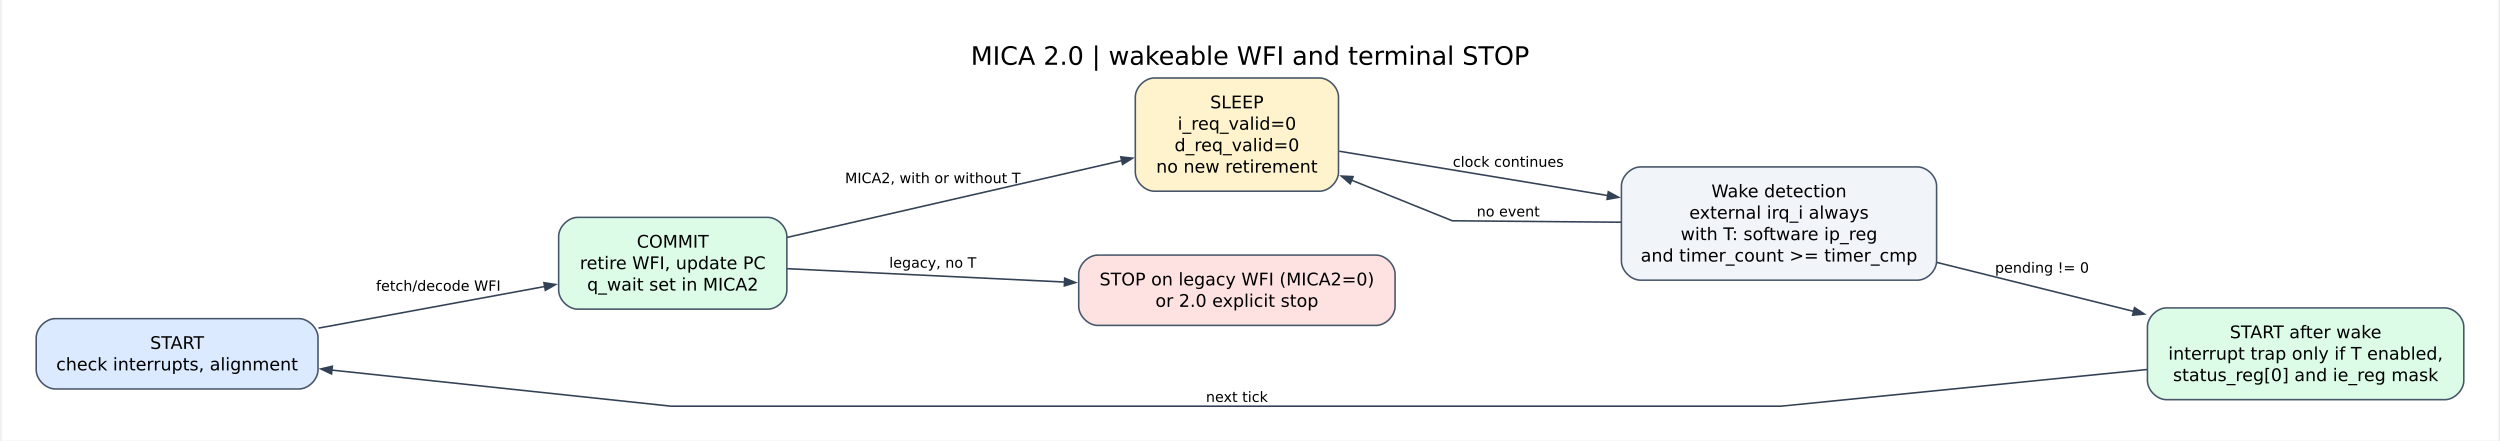
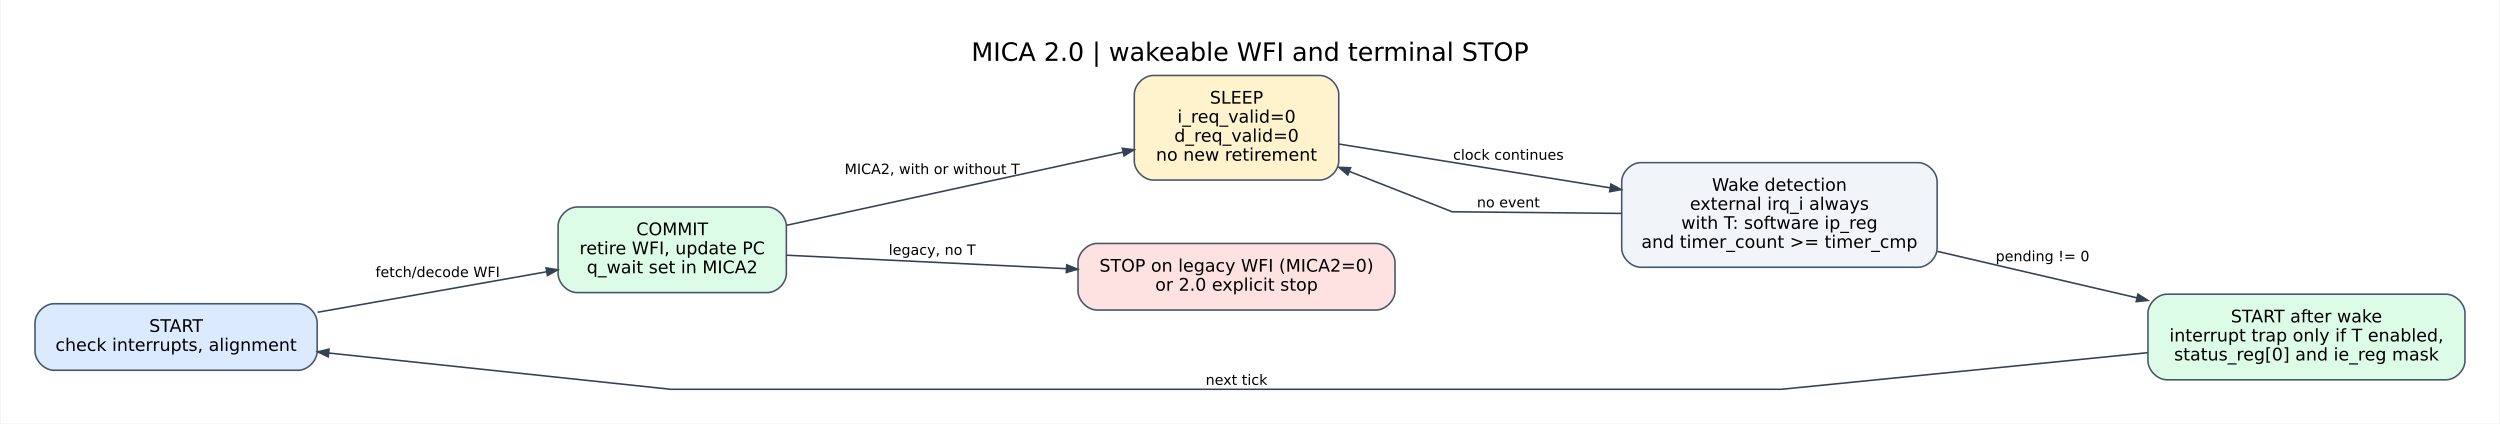
- <svg xmlns="http://www.w3.org/2000/svg" width="1572pt" height="277pt" viewBox="0.00 0.00 1571.55 277.34">
-   <g id="graph0" class="graph" transform="scale(1 1) rotate(0) translate(21.6 255.74)">
-     <polygon fill="white" stroke="none" points="-21.6,21.6 -21.6,-255.74 1549.95,-255.74 1549.95,21.6 -21.6,21.6" />
-     <text text-anchor="middle" x="764.18" y="-214.94" font-family="DejaVu Sans" font-size="16.00">MICA 2.0 | wakeable WFI and terminal STOP</text>
+ <svg xmlns="http://www.w3.org/2000/svg" width="1576pt" height="267pt" viewBox="0.00 0.00 1576.20 267.20">
+   <g id="graph0" class="graph" transform="scale(1 1) rotate(0) translate(21.6 245.6)">
+     <polygon fill="white" stroke="transparent" points="-21.6,21.6 -21.6,-245.6 1554.6,-245.6 1554.6,21.6 -21.6,21.6" />
+     <text text-anchor="middle" x="766.5" y="-207.2" font-family="DejaVu Sans" font-size="16.00">MICA 2.0 | wakeable WFI and terminal STOP</text>
    <g id="node1" class="node">
-       <path fill="#dbeafe" stroke="#475569" d="M165.42,-55.14C165.42,-55.14 12,-55.14 12,-55.14 6,-55.14 0,-49.14 0,-43.14 0,-43.14 0,-22.86 0,-22.86 0,-16.86 6,-10.86 12,-10.86 12,-10.86 165.42,-10.86 165.42,-10.86 171.42,-10.86 177.42,-16.86 177.42,-22.86 177.42,-22.86 177.42,-43.14 177.42,-43.14 177.42,-49.14 171.42,-55.14 165.42,-55.14" />
-       <text text-anchor="middle" x="88.71" y="-36.05" font-family="DejaVu Sans" font-size="11.00">START</text>
-       <text text-anchor="middle" x="88.71" y="-22.55" font-family="DejaVu Sans" font-size="11.00">check interrupts, alignment</text>
+       <path fill="#dbeafe" stroke="#475569" d="M166,-54C166,-54 12,-54 12,-54 6,-54 0,-48 0,-42 0,-42 0,-24 0,-24 0,-18 6,-12 12,-12 12,-12 166,-12 166,-12 172,-12 178,-18 178,-24 178,-24 178,-42 178,-42 178,-48 172,-54 166,-54" />
+       <text text-anchor="middle" x="89" y="-36.2" font-family="DejaVu Sans" font-size="11.00">START</text>
+       <text text-anchor="middle" x="89" y="-24.2" font-family="DejaVu Sans" font-size="11.00">check interrupts, alignment</text>
    </g>
    <g id="node2" class="node">
-       <path fill="#dcfce7" stroke="#475569" d="M460.59,-118.89C460.59,-118.89 340.92,-118.89 340.92,-118.89 334.92,-118.89 328.92,-112.89 328.92,-106.89 328.92,-106.89 328.92,-73.11 328.92,-73.11 328.92,-67.11 334.92,-61.11 340.92,-61.11 340.92,-61.11 460.59,-61.11 460.59,-61.11 466.59,-61.11 472.59,-67.11 472.59,-73.11 472.59,-73.11 472.59,-106.89 472.59,-106.89 472.59,-112.89 466.59,-118.89 460.59,-118.89" />
-       <text text-anchor="middle" x="400.76" y="-99.8" font-family="DejaVu Sans" font-size="11.00">COMMIT</text>
-       <text text-anchor="middle" x="400.76" y="-86.3" font-family="DejaVu Sans" font-size="11.00">retire WFI, update PC</text>
-       <text text-anchor="middle" x="400.76" y="-72.8" font-family="DejaVu Sans" font-size="11.00">q_wait set in MICA2</text>
+       <path fill="#dcfce7" stroke="#475569" d="M462,-115C462,-115 342,-115 342,-115 336,-115 330,-109 330,-103 330,-103 330,-73 330,-73 330,-67 336,-61 342,-61 342,-61 462,-61 462,-61 468,-61 474,-67 474,-73 474,-73 474,-103 474,-103 474,-109 468,-115 462,-115" />
+       <text text-anchor="middle" x="402" y="-97.2" font-family="DejaVu Sans" font-size="11.00">COMMIT</text>
+       <text text-anchor="middle" x="402" y="-85.2" font-family="DejaVu Sans" font-size="11.00">retire WFI, update PC</text>
+       <text text-anchor="middle" x="402" y="-73.2" font-family="DejaVu Sans" font-size="11.00">q_wait set in MICA2</text>
    </g>
    <g id="edge1" class="edge">
-       <path fill="none" stroke="#334155" d="M177.73,-49.18C222.55,-57.42 276.63,-67.36 320.19,-75.37" />
-       <polygon fill="#334155" stroke="#334155" points="319.66,-77.77 326.99,-76.62 320.55,-72.95 319.66,-77.77" />
-       <text text-anchor="middle" x="253.17" y="-72.64" font-family="DejaVu Sans" font-size="9.00">fetch/decode WFI</text>
+       <path fill="none" stroke="#334155" d="M178.29,-48.61C223.8,-56.66 278.83,-66.39 322.8,-74.17" />
+       <polygon fill="#334155" stroke="#334155" points="322.43,-76.59 329.75,-75.4 323.29,-71.77 322.43,-76.59" />
+       <text text-anchor="middle" x="254" y="-70.8" font-family="DejaVu Sans" font-size="9.00">fetch/decode WFI</text>
    </g>
    <g id="node3" class="node">
-       <path fill="#fff3cd" stroke="#475569" d="M807.89,-206.64C807.89,-206.64 703.97,-206.64 703.97,-206.64 697.97,-206.64 691.97,-200.64 691.97,-194.64 691.97,-194.64 691.97,-147.36 691.97,-147.36 691.97,-141.36 697.97,-135.36 703.97,-135.36 703.97,-135.36 807.89,-135.36 807.89,-135.36 813.89,-135.36 819.89,-141.36 819.89,-147.36 819.89,-147.36 819.89,-194.64 819.89,-194.64 819.89,-200.64 813.89,-206.64 807.89,-206.64" />
-       <text text-anchor="middle" x="755.93" y="-187.55" font-family="DejaVu Sans" font-size="11.00">SLEEP</text>
-       <text text-anchor="middle" x="755.93" y="-174.05" font-family="DejaVu Sans" font-size="11.00">i_req_valid=0</text>
-       <text text-anchor="middle" x="755.93" y="-160.55" font-family="DejaVu Sans" font-size="11.00">d_req_valid=0</text>
-       <text text-anchor="middle" x="755.93" y="-147.05" font-family="DejaVu Sans" font-size="11.00">no new retirement</text>
+       <path fill="#fff3cd" stroke="#475569" d="M810.5,-198C810.5,-198 705.5,-198 705.5,-198 699.5,-198 693.5,-192 693.5,-186 693.5,-186 693.5,-144 693.5,-144 693.5,-138 699.5,-132 705.5,-132 705.5,-132 810.5,-132 810.5,-132 816.5,-132 822.5,-138 822.5,-144 822.5,-144 822.5,-186 822.5,-186 822.5,-192 816.5,-198 810.5,-198" />
+       <text text-anchor="middle" x="758" y="-180.2" font-family="DejaVu Sans" font-size="11.00">SLEEP</text>
+       <text text-anchor="middle" x="758" y="-168.2" font-family="DejaVu Sans" font-size="11.00">i_req_valid=0</text>
+       <text text-anchor="middle" x="758" y="-156.2" font-family="DejaVu Sans" font-size="11.00">d_req_valid=0</text>
+       <text text-anchor="middle" x="758" y="-144.2" font-family="DejaVu Sans" font-size="11.00">no new retirement</text>
    </g>
    <g id="edge2" class="edge">
-       <path fill="none" stroke="#334155" d="M472.8,-106.29C534.1,-120.35 622.21,-140.56 683.59,-154.64" />
-       <polygon fill="#334155" stroke="#334155" points="682.85,-156.98 690.22,-156.16 683.94,-152.21 682.85,-156.98" />
-       <text text-anchor="middle" x="564.47" y="-140.46" font-family="DejaVu Sans" font-size="9.00">MICA2, with or without T</text>
+       <path fill="none" stroke="#334155" d="M474.21,-103.49C535.94,-116.92 624.77,-136.24 686.34,-149.63" />
+       <polygon fill="#334155" stroke="#334155" points="685.97,-152.06 693.33,-151.15 687.01,-147.27 685.97,-152.06" />
+       <text text-anchor="middle" x="566" y="-135.8" font-family="DejaVu Sans" font-size="9.00">MICA2, with or without T</text>
    </g>
    <g id="node6" class="node">
-       <path fill="#fee2e2" stroke="#475569" d="M843.51,-95.14C843.51,-95.14 668.34,-95.14 668.34,-95.14 662.34,-95.14 656.34,-89.14 656.34,-83.14 656.34,-83.14 656.34,-62.86 656.34,-62.86 656.34,-56.86 662.34,-50.86 668.34,-50.86 668.34,-50.86 843.51,-50.86 843.51,-50.86 849.51,-50.86 855.51,-56.86 855.51,-62.86 855.51,-62.86 855.51,-83.14 855.51,-83.14 855.51,-89.14 849.51,-95.14 843.51,-95.14" />
-       <text text-anchor="middle" x="755.93" y="-76.05" font-family="DejaVu Sans" font-size="11.00">STOP on legacy WFI (MICA2=0)</text>
-       <text text-anchor="middle" x="755.93" y="-62.55" font-family="DejaVu Sans" font-size="11.00">or 2.0 explicit stop</text>
+       <path fill="#fee2e2" stroke="#475569" d="M846,-92C846,-92 670,-92 670,-92 664,-92 658,-86 658,-80 658,-80 658,-62 658,-62 658,-56 664,-50 670,-50 670,-50 846,-50 846,-50 852,-50 858,-56 858,-62 858,-62 858,-80 858,-80 858,-86 852,-92 846,-92" />
+       <text text-anchor="middle" x="758" y="-74.2" font-family="DejaVu Sans" font-size="11.00">STOP on legacy WFI (MICA2=0)</text>
+       <text text-anchor="middle" x="758" y="-62.2" font-family="DejaVu Sans" font-size="11.00">or 2.0 explicit stop</text>
    </g>
    <g id="edge3" class="edge">
-       <path fill="none" stroke="#334155" d="M472.8,-86.58C522.91,-84.17 590.93,-80.89 647.62,-78.17" />
-       <polygon fill="#334155" stroke="#334155" points="647.51,-80.62 654.39,-77.84 647.28,-75.73 647.51,-80.62" />
-       <text text-anchor="middle" x="564.47" y="-87.2" font-family="DejaVu Sans" font-size="9.00">legacy, no T</text>
+       <path fill="none" stroke="#334155" d="M474.21,-84.58C524.75,-82.15 593.45,-78.85 650.49,-76.11" />
+       <polygon fill="#334155" stroke="#334155" points="650.87,-78.55 657.74,-75.77 650.63,-73.66 650.87,-78.55" />
+       <text text-anchor="middle" x="566" y="-84.8" font-family="DejaVu Sans" font-size="9.00">legacy, no T</text>
    </g>
    <g id="node4" class="node">
-       <path fill="#f1f5f9" stroke="#475569" d="M1184.43,-150.64C1184.43,-150.64 1010.01,-150.64 1010.01,-150.64 1004.01,-150.64 998.01,-144.64 998.01,-138.64 998.01,-138.64 998.01,-91.36 998.01,-91.36 998.01,-85.36 1004.01,-79.36 1010.01,-79.36 1010.01,-79.36 1184.43,-79.36 1184.43,-79.36 1190.43,-79.36 1196.43,-85.36 1196.43,-91.36 1196.43,-91.36 1196.43,-138.64 1196.43,-138.64 1196.43,-144.64 1190.43,-150.64 1184.43,-150.64" />
-       <text text-anchor="middle" x="1097.22" y="-131.55" font-family="DejaVu Sans" font-size="11.00">Wake detection</text>
-       <text text-anchor="middle" x="1097.22" y="-118.05" font-family="DejaVu Sans" font-size="11.00">external irq_i always</text>
-       <text text-anchor="middle" x="1097.22" y="-104.55" font-family="DejaVu Sans" font-size="11.00">with T: software ip_reg</text>
-       <text text-anchor="middle" x="1097.22" y="-91.05" font-family="DejaVu Sans" font-size="11.00">and timer_count &gt;= timer_cmp</text>
+       <path fill="#f1f5f9" stroke="#475569" d="M1188,-143C1188,-143 1013,-143 1013,-143 1007,-143 1001,-137 1001,-131 1001,-131 1001,-89 1001,-89 1001,-83 1007,-77 1013,-77 1013,-77 1188,-77 1188,-77 1194,-77 1200,-83 1200,-89 1200,-89 1200,-131 1200,-131 1200,-137 1194,-143 1188,-143" />
+       <text text-anchor="middle" x="1100.5" y="-125.2" font-family="DejaVu Sans" font-size="11.00">Wake detection</text>
+       <text text-anchor="middle" x="1100.5" y="-113.2" font-family="DejaVu Sans" font-size="11.00">external irq_i always</text>
+       <text text-anchor="middle" x="1100.5" y="-101.2" font-family="DejaVu Sans" font-size="11.00">with T: software ip_reg</text>
+       <text text-anchor="middle" x="1100.5" y="-89.2" font-family="DejaVu Sans" font-size="11.00">and timer_count &gt;= timer_cmp</text>
    </g>
    <g id="edge4" class="edge">
-       <path fill="none" stroke="#334155" d="M820.35,-160.53C867.88,-152.69 934.03,-141.77 989.63,-132.59" />
-       <polygon fill="#334155" stroke="#334155" points="989.76,-135.05 996.26,-131.5 988.96,-130.22 989.76,-135.05" />
-       <text text-anchor="middle" x="926.76" y="-150.72" font-family="DejaVu Sans" font-size="9.00">clock continues</text>
+       <path fill="none" stroke="#334155" d="M822.65,-154.72C870.64,-146.97 937.55,-136.16 993.56,-127.11" />
+       <polygon fill="#334155" stroke="#334155" points="994.17,-129.5 1000.69,-125.96 993.39,-124.66 994.17,-129.5" />
+       <text text-anchor="middle" x="929.5" y="-144.8" font-family="DejaVu Sans" font-size="9.00">clock continues</text>
    </g>
    <g id="edge5" class="edge">
-       <path fill="none" stroke="#334155" d="M997.76,-115.84C945.32,-116.29 891.51,-116.75 891.51,-116.75 891.51,-116.75 860.38,-129.3 828.06,-142.33" />
-       <polygon fill="#334155" stroke="#334155" points="827.26,-140.01 821.68,-144.9 829.09,-144.55 827.26,-140.01" />
-       <text text-anchor="middle" x="926.76" y="-119.45" font-family="DejaVu Sans" font-size="9.00">no event</text>
+       <path fill="none" stroke="#334155" d="M1000.96,-110.96C948.22,-111.47 894,-112 894,-112 894,-112 861.97,-124.57 829.12,-137.47" />
+       <polygon fill="#334155" stroke="#334155" points="828.17,-135.21 822.55,-140.05 829.96,-139.77 828.17,-135.21" />
+       <text text-anchor="middle" x="929.5" y="-114.8" font-family="DejaVu Sans" font-size="9.00">no event</text>
    </g>
    <g id="node5" class="node">
-       <path fill="#dcfce7" stroke="#475569" d="M1516.35,-61.89C1516.35,-61.89 1341.18,-61.89 1341.18,-61.89 1335.18,-61.89 1329.18,-55.89 1329.18,-49.89 1329.18,-49.89 1329.18,-16.11 1329.18,-16.11 1329.18,-10.11 1335.18,-4.11 1341.18,-4.11 1341.18,-4.11 1516.35,-4.11 1516.35,-4.11 1522.35,-4.11 1528.35,-10.11 1528.35,-16.11 1528.35,-16.11 1528.35,-49.89 1528.35,-49.89 1528.35,-55.89 1522.35,-61.89 1516.35,-61.89" />
-       <text text-anchor="middle" x="1428.77" y="-42.8" font-family="DejaVu Sans" font-size="11.00">START after wake</text>
-       <text text-anchor="middle" x="1428.77" y="-29.3" font-family="DejaVu Sans" font-size="11.00">interrupt trap only if T enabled,</text>
-       <text text-anchor="middle" x="1428.77" y="-15.8" font-family="DejaVu Sans" font-size="11.00">status_reg[0] and ie_reg mask</text>
+       <path fill="#dcfce7" stroke="#475569" d="M1521,-60C1521,-60 1345,-60 1345,-60 1339,-60 1333,-54 1333,-48 1333,-48 1333,-18 1333,-18 1333,-12 1339,-6 1345,-6 1345,-6 1521,-6 1521,-6 1527,-6 1533,-12 1533,-18 1533,-18 1533,-48 1533,-48 1533,-54 1527,-60 1521,-60" />
+       <text text-anchor="middle" x="1433" y="-42.2" font-family="DejaVu Sans" font-size="11.00">START after wake</text>
+       <text text-anchor="middle" x="1433" y="-30.2" font-family="DejaVu Sans" font-size="11.00">interrupt trap only if T enabled,</text>
+       <text text-anchor="middle" x="1433" y="-18.2" font-family="DejaVu Sans" font-size="11.00">status_reg[0] and ie_reg mask</text>
    </g>
    <g id="edge6" class="edge">
-       <path fill="none" stroke="#334155" d="M1196.65,-90.51C1235.77,-80.77 1280.87,-69.55 1320.79,-59.62" />
-       <polygon fill="#334155" stroke="#334155" points="1321.04,-62.08 1327.24,-58.01 1319.85,-57.33 1321.04,-62.08" />
-       <text text-anchor="middle" x="1262.81" y="-84.04" font-family="DejaVu Sans" font-size="9.00">pending != 0</text>
+       <path fill="none" stroke="#334155" d="M1200.21,-87C1239.86,-77.76 1285.64,-67.1 1325.99,-57.7" />
+       <polygon fill="#334155" stroke="#334155" points="1326.68,-60.05 1332.94,-56.08 1325.57,-55.28 1326.68,-60.05" />
+       <text text-anchor="middle" x="1266.5" y="-80.8" font-family="DejaVu Sans" font-size="9.00">pending != 0</text>
    </g>
    <g id="edge7" class="edge">
-       <path fill="none" stroke="#334155" d="M1328.89,-23.1C1231.82,-13.38 1098.22,0 1098.22,0 399.76,0 399.76,0 399.76,0 399.76,0 277.16,-13.05 186.15,-22.73" />
-       <polygon fill="#334155" stroke="#334155" points="185.93,-20.29 179.23,-23.47 186.45,-25.17 185.93,-20.29" />
-       <text text-anchor="middle" x="755.93" y="-2.7" font-family="DejaVu Sans" font-size="9.00">next tick</text>
+       <path fill="none" stroke="#334155" d="M1332.84,-23.1C1235.49,-13.38 1101.5,0 1101.5,0 401,0 401,0 401,0 401,0 276.79,-13.18 185.36,-22.88" />
+       <polygon fill="#334155" stroke="#334155" points="184.99,-20.46 178.29,-23.63 185.51,-25.33 184.99,-20.46" />
+       <text text-anchor="middle" x="758" y="-2.8" font-family="DejaVu Sans" font-size="9.00">next tick</text>
    </g>
  </g>
</svg>
